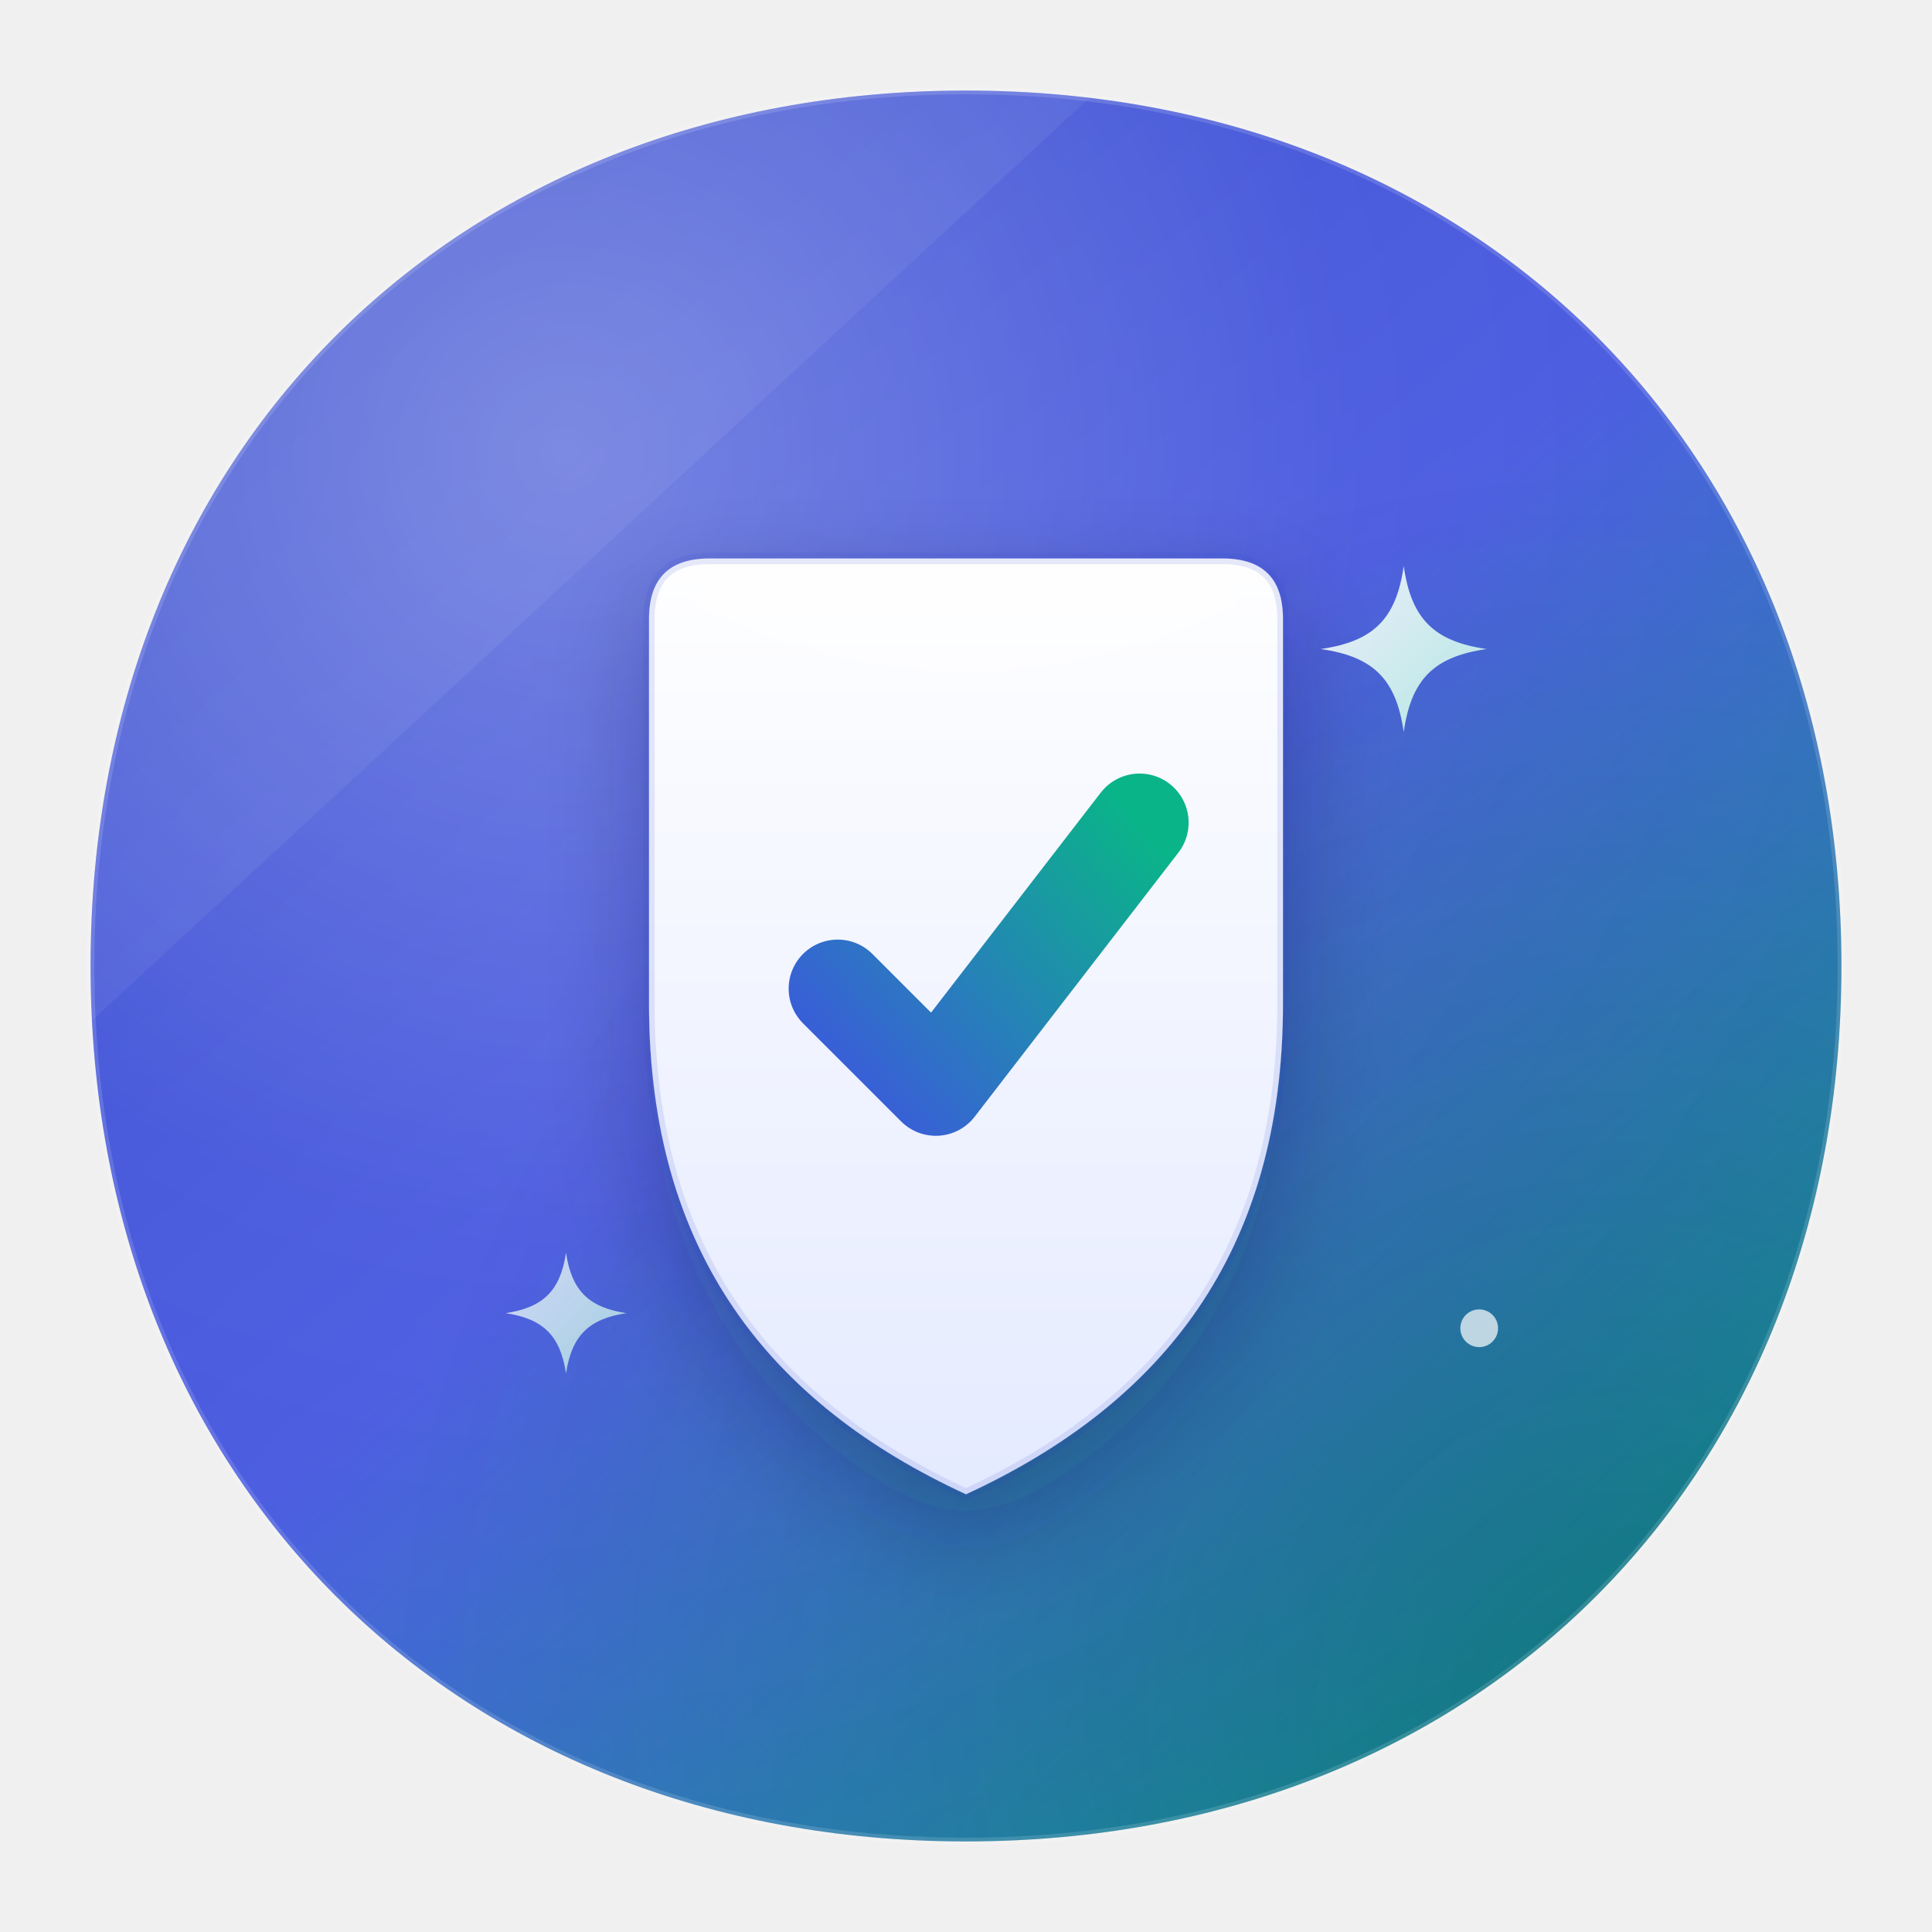
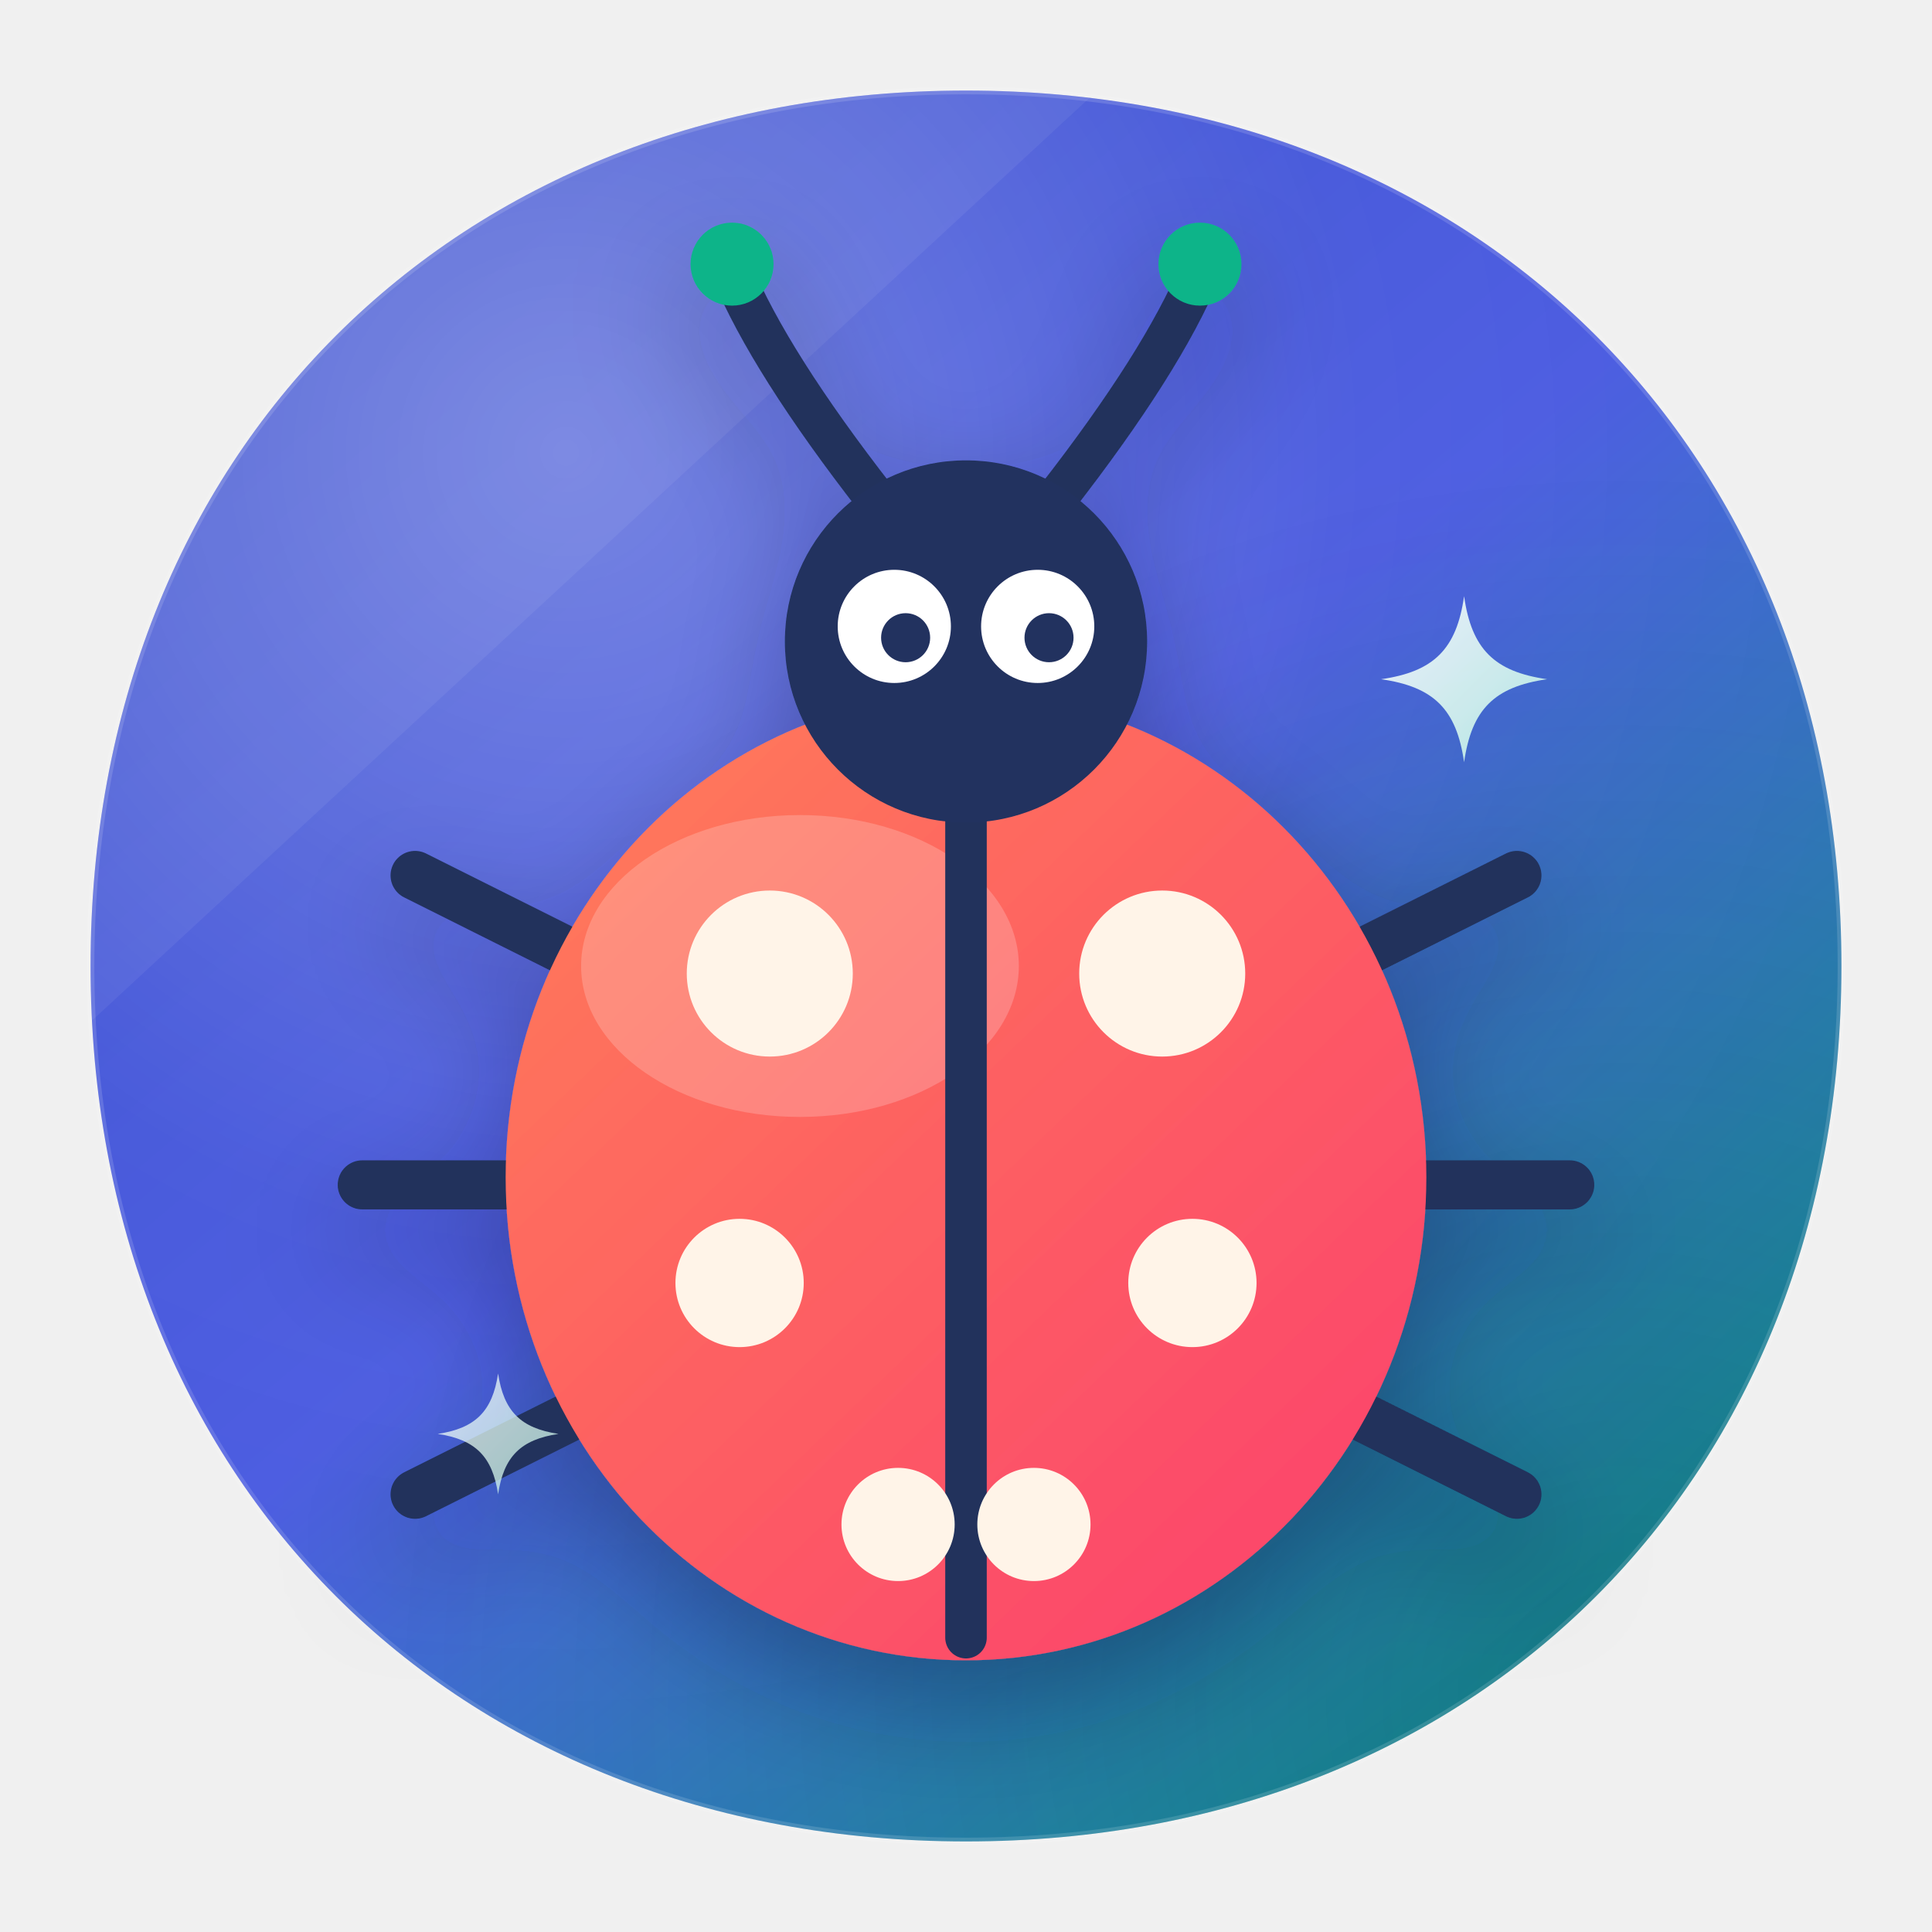
<svg xmlns="http://www.w3.org/2000/svg" width="512" height="512" viewBox="0 0 512 512" role="img" aria-label="SQA Tools logo">
  <defs>
    <linearGradient id="bg" x1="40" y1="0" x2="472" y2="512" gradientUnits="userSpaceOnUse">
      <stop offset="0" stop-color="#2E45C8" />
      <stop offset="0.48" stop-color="#4657E0" />
      <stop offset="1" stop-color="#0AB489" />
    </linearGradient>
    <radialGradient id="glow" cx="150" cy="120" r="420" gradientUnits="userSpaceOnUse">
      <stop offset="0" stop-color="#FFFFFF" stop-opacity="0.30" />
      <stop offset="0.5" stop-color="#FFFFFF" stop-opacity="0.06" />
      <stop offset="1" stop-color="#FFFFFF" stop-opacity="0" />
    </radialGradient>
    <radialGradient id="shade" cx="430" cy="450" r="330" gradientUnits="userSpaceOnUse">
-       <stop offset="0" stop-color="#001A3A" stop-opacity="0.28" />
+       <stop offset="0" stop-color="#001A3A" stop-opacity="0.26" />
      <stop offset="1" stop-color="#001A3A" stop-opacity="0" />
    </radialGradient>
-     <linearGradient id="shield" x1="256" y1="140" x2="256" y2="400" gradientUnits="userSpaceOnUse">
-       <stop offset="0" stop-color="#FFFFFF" />
-       <stop offset="1" stop-color="#E4EAFF" />
-     </linearGradient>
-     <linearGradient id="check" x1="222" y1="288" x2="302" y2="218" gradientUnits="userSpaceOnUse">
-       <stop offset="0" stop-color="#3B5BDB" />
-       <stop offset="1" stop-color="#0AB489" />
+     <linearGradient id="body" x1="150" y1="200" x2="380" y2="440" gradientUnits="userSpaceOnUse">
+       <stop offset="0" stop-color="#FF7A59" />
+       <stop offset="1" stop-color="#FB3F6E" />
    </linearGradient>
    <linearGradient id="spark" x1="0" y1="0" x2="1" y2="1">
      <stop offset="0" stop-color="#FFFFFF" />
      <stop offset="1" stop-color="#BFF3E4" />
    </linearGradient>
    <clipPath id="squircle">
-       <path d="M256,24         C120,24 24,120 24,256         C24,392 120,488 256,488         C392,488 488,392 488,256         C488,120 392,24 256,24 Z" />
+       <path d="M256,24 C120,24 24,120 24,256 C24,392 120,488 256,488 C392,488 488,392 488,256 C488,120 392,24 256,24 Z" />
    </clipPath>
-     <filter id="shieldShadow" x="-30%" y="-30%" width="160%" height="160%">
-       <feDropShadow dx="0" dy="10" stdDeviation="14" flood-color="#001233" flood-opacity="0.28" />
+     <filter id="drop" x="-40%" y="-40%" width="180%" height="180%">
+       <feDropShadow dx="0" dy="12" stdDeviation="16" flood-color="#001233" flood-opacity="0.30" />
    </filter>
  </defs>
  <g clip-path="url(#squircle)">
    <rect width="512" height="512" fill="url(#bg)" />
    <rect width="512" height="512" fill="url(#glow)" />
    <rect width="512" height="512" fill="url(#shade)" />
    <path d="M-40,150 L250,-40 L360,-40 L-40,330 Z" fill="#FFFFFF" opacity="0.06" />
  </g>
  <path d="M256,24 C120,24 24,120 24,256 C24,392 120,488 256,488 C392,488 488,392 488,256 C488,120 392,24 256,24 Z" fill="none" stroke="#FFFFFF" stroke-opacity="0.14" stroke-width="2" />
-   <g filter="url(#shieldShadow)">
-     <path d="M188,148 L324,148 Q340,148 340,164 L340,266 C340,332 308,372 256,396 C204,372 172,332 172,266 L172,164 Q172,148 188,148 Z" fill="url(#shield)" />
+   <g filter="url(#drop)">
+     <g stroke="#20305C" stroke-width="13" stroke-linecap="round" fill="none">
+       <path d="M150,252 L110,232" />
+       <path d="M138,314 L96,314" />
+       <path d="M150,376 L110,396" />
+       <path d="M362,252 L402,232" />
+       <path d="M374,314 L416,314" />
+       <path d="M362,376 L402,396" />
+     </g>
+     <g stroke="#20305C" stroke-width="11" stroke-linecap="round" fill="none">
+       <path d="M232,132 Q204,96 194,72" />
+       <path d="M280,132 Q308,96 318,72" />
+     </g>
+     <circle cx="194" cy="70" r="11" fill="#0AB489" />
+     <circle cx="318" cy="70" r="11" fill="#0AB489" />
+     <ellipse cx="256" cy="312" rx="122" ry="128" fill="url(#body)" />
+     <ellipse cx="212" cy="256" rx="58" ry="40" fill="#FFFFFF" opacity="0.20" />
+     <path d="M256,196 L256,434" stroke="#20305C" stroke-width="11" stroke-linecap="round" />
+     <g fill="#FFF4E8">
+       <circle cx="204" cy="258" r="22" />
+       <circle cx="308" cy="258" r="22" />
+       <circle cx="196" cy="340" r="17" />
+       <circle cx="316" cy="340" r="17" />
+       <circle cx="238" cy="404" r="15" />
+       <circle cx="274" cy="404" r="15" />
+     </g>
+     <circle cx="256" cy="170" r="48" fill="#22305F" />
+     <circle cx="237" cy="166" r="15" fill="#FFFFFF" />
+     <circle cx="275" cy="166" r="15" fill="#FFFFFF" />
+     <circle cx="240" cy="169" r="6.5" fill="#22305F" />
+     <circle cx="278" cy="169" r="6.5" fill="#22305F" />
  </g>
-   <path d="M196,152 L316,152 Q328,152 328,160 Q256,196 184,160 Q184,152 196,152 Z" fill="#FFFFFF" opacity="0.45" />
-   <path d="M188,148 L324,148 Q340,148 340,164 L340,266 C340,332 308,372 256,396 C204,372 172,332 172,266 L172,164 Q172,148 188,148 Z" fill="none" stroke="#2E45C8" stroke-opacity="0.12" stroke-width="3" />
-   <path d="M222,262 L248,288 L302,218" fill="none" stroke="url(#check)" stroke-width="26" stroke-linecap="round" stroke-linejoin="round" />
-   <path d="M372,150 C374,164 380,170 394,172 C380,174 374,180 372,194 C370,180 364,174 350,172 C364,170 370,164 372,150 Z" fill="url(#spark)" opacity="0.9" />
-   <path d="M150,332 C151.5,342 156,346.5 166,348 C156,349.5 151.5,354 150,364 C148.5,354 144,349.5 134,348 C144,346.5 148.5,342 150,332 Z" fill="url(#spark)" opacity="0.75" />
-   <circle cx="392" cy="352" r="5" fill="#FFFFFF" opacity="0.7" />
+   <path d="M388,158 C390,172 396,178 410,180 C396,182 390,188 388,202 C386,188 380,182 366,180 C380,178 386,172 388,158 Z" fill="url(#spark)" opacity="0.9" />
+   <path d="M132,364 C133.5,374 138,378.5 148,380 C138,381.5 133.5,386 132,396 C130.5,386 126,381.5 116,380 C126,378.5 130.5,374 132,364 Z" fill="url(#spark)" opacity="0.75" />
</svg>
